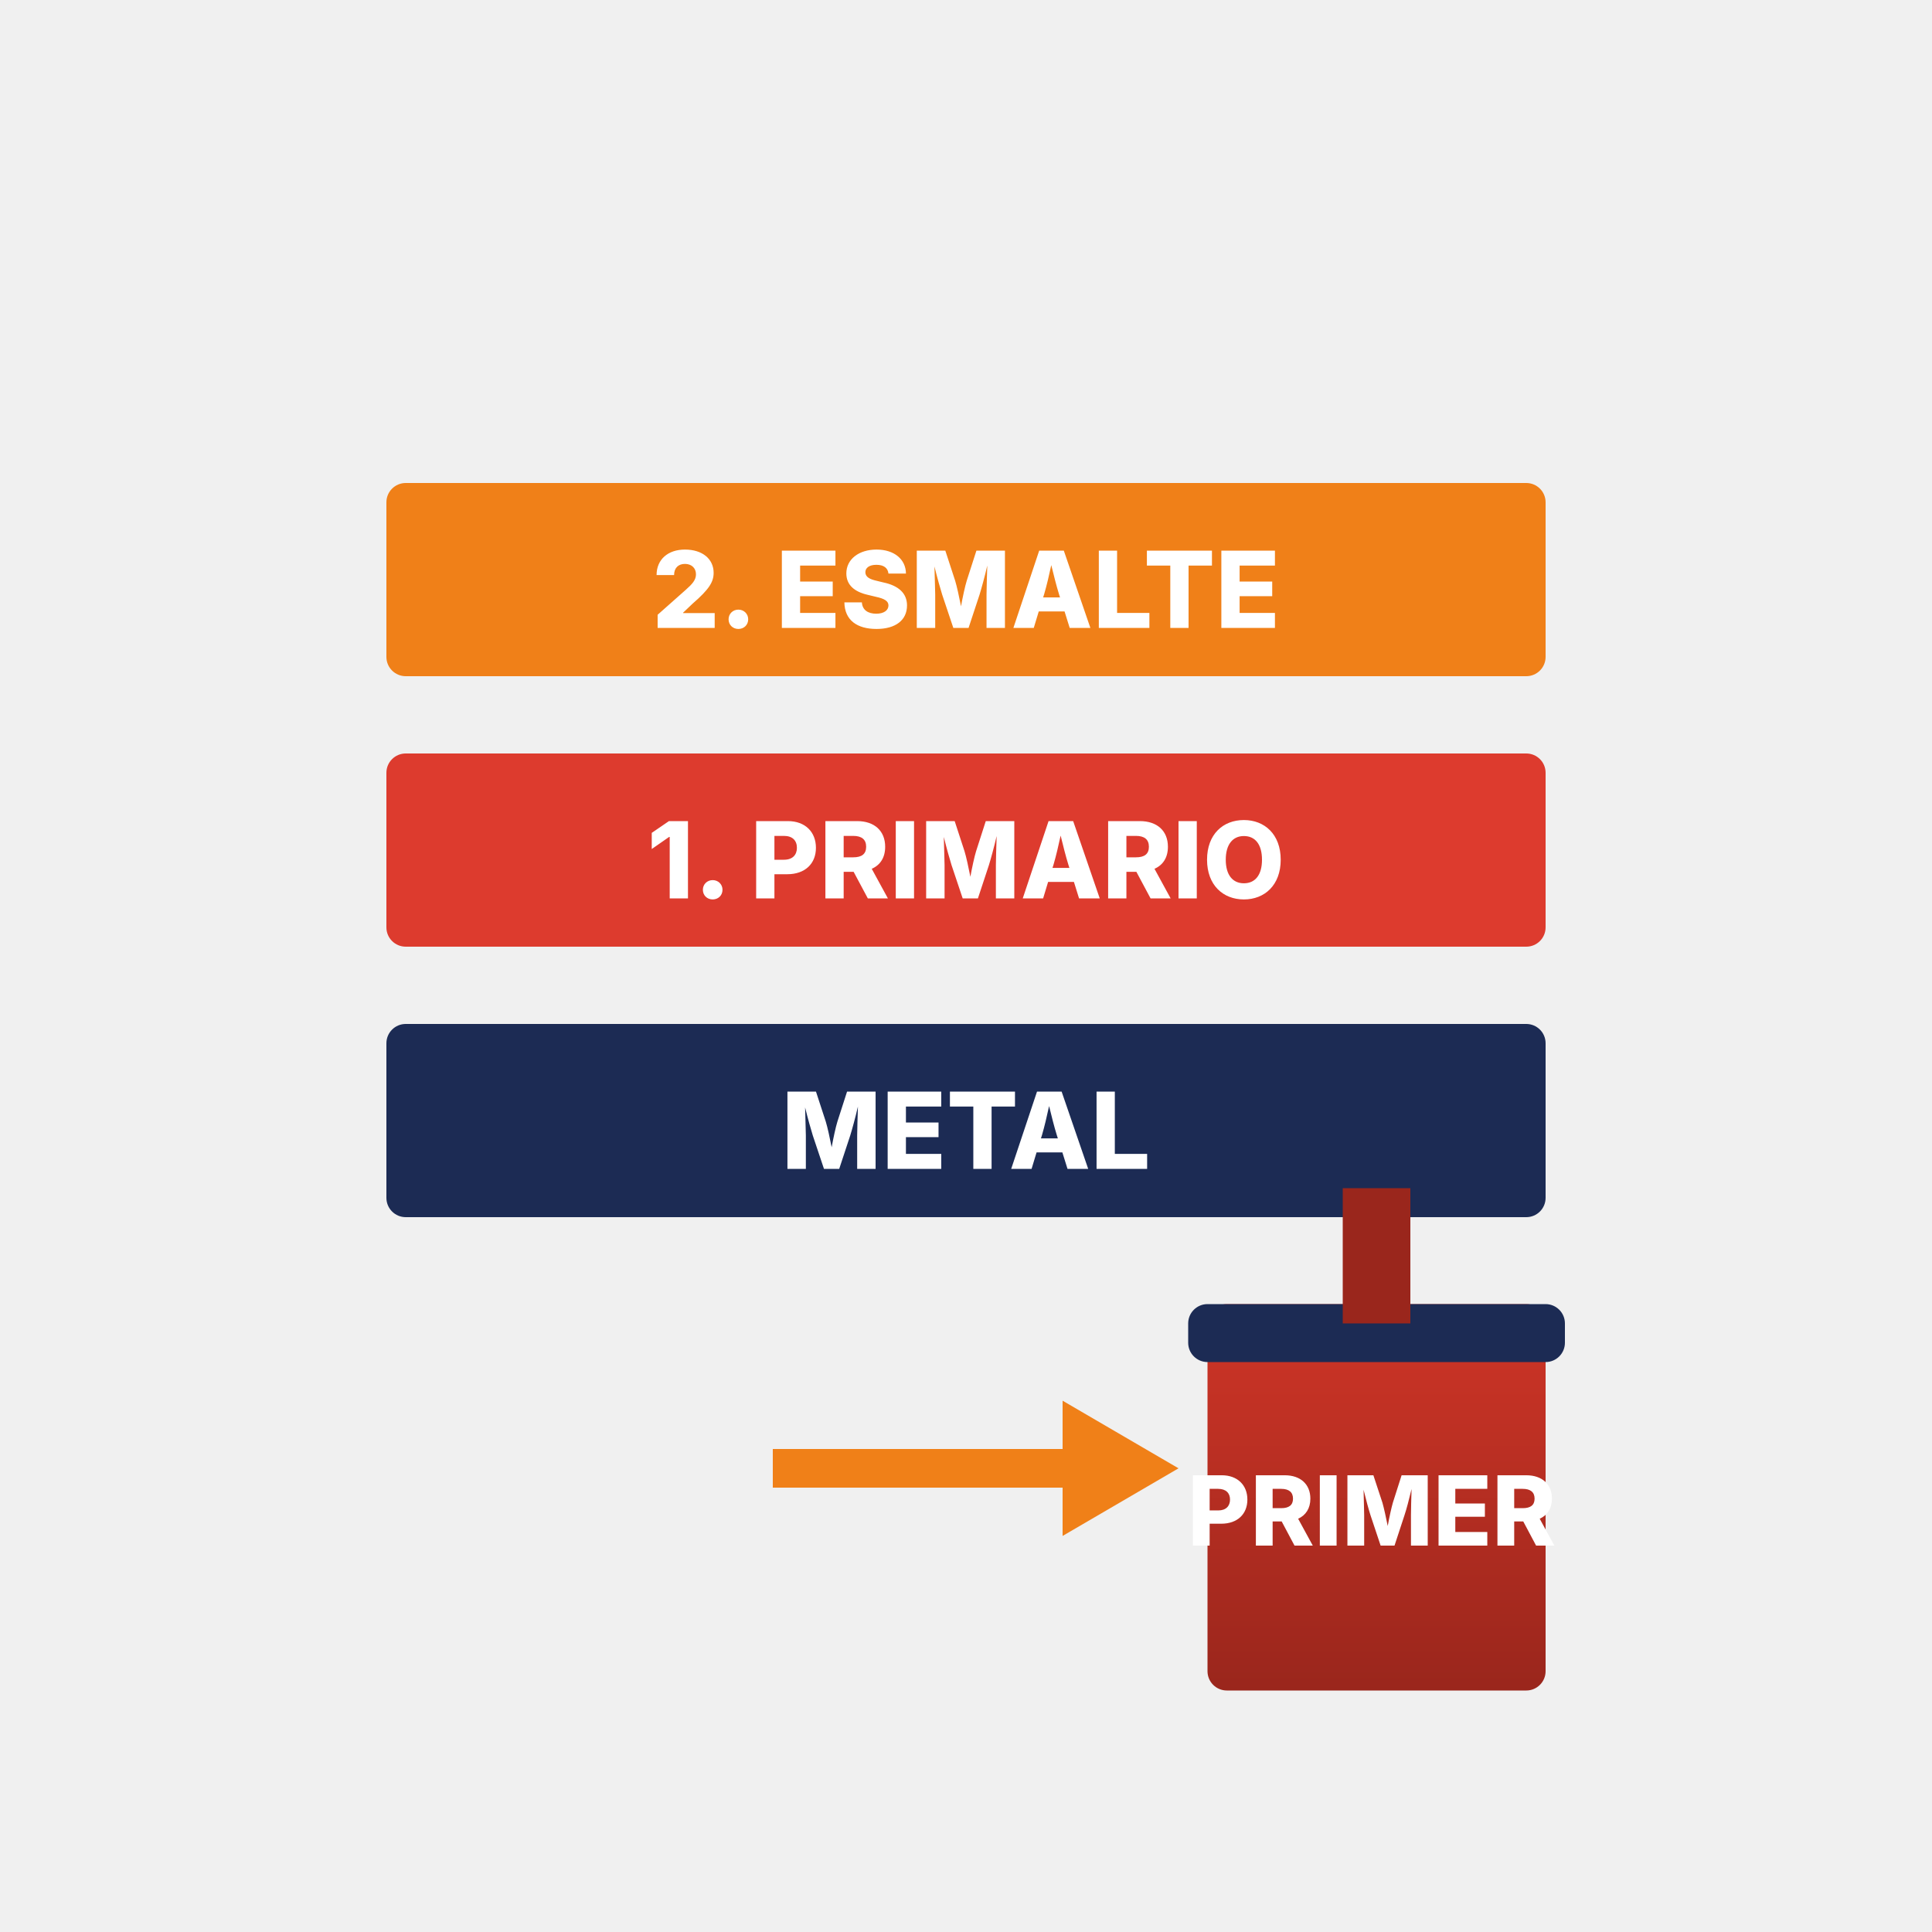
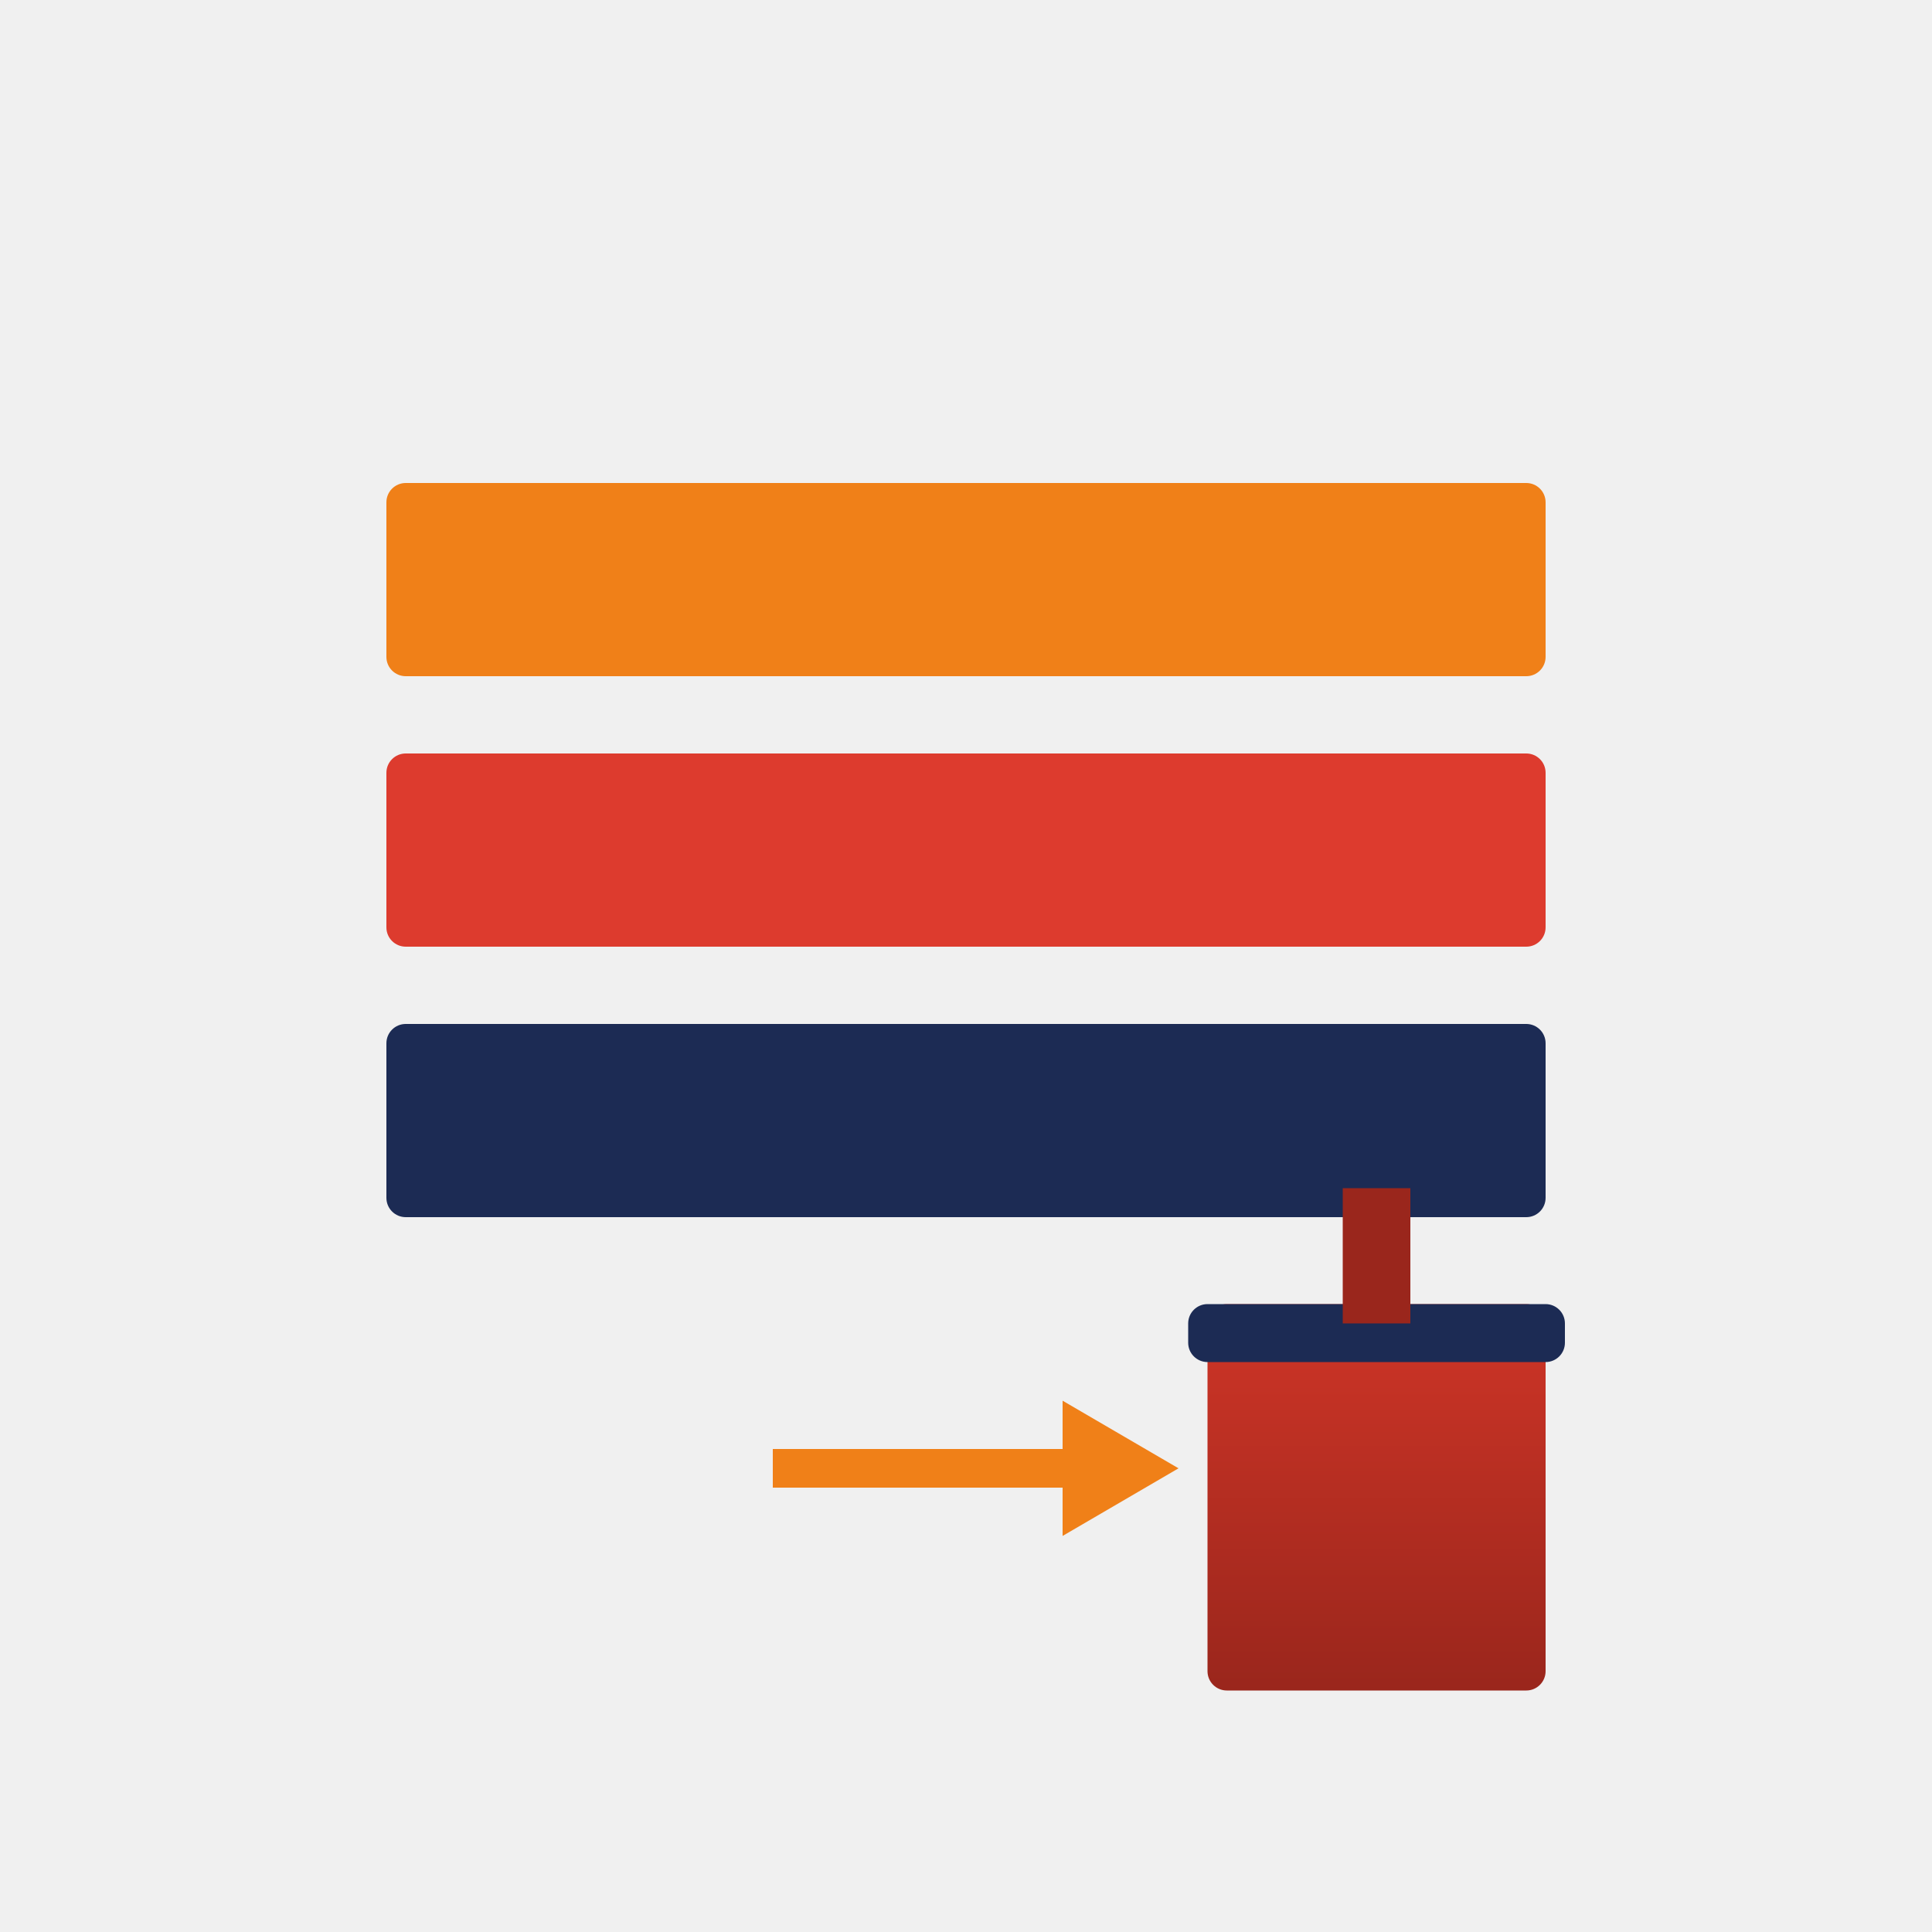
<svg xmlns="http://www.w3.org/2000/svg" viewBox="0 0 200 200">
  <defs>
    <linearGradient id="canBody" x1="0" y1="0" x2="0" y2="1">
      <stop offset="0" stop-color="#cf3527" />
      <stop offset="1" stop-color="#9a261c" />
    </linearGradient>
  </defs>
  <rect x="40" y="50" width="120" height="20" fill="#F08018" rx="2" />
-   <text x="100" y="65" font-family="Inter,Arial,sans-serif" font-weight="800" font-size="11" fill="#fff" text-anchor="middle">2. ESMALTE</text>
  <rect x="40" y="78" width="120" height="20" fill="#DD3B2E" rx="2" />
-   <text x="100" y="93" font-family="Inter,Arial,sans-serif" font-weight="800" font-size="11" fill="#fff" text-anchor="middle">1. PRIMARIO</text>
  <rect x="40" y="106" width="120" height="20" fill="#1C2B54" rx="2" />
-   <text x="100" y="121" font-family="Inter,Arial,sans-serif" font-weight="800" font-size="11" fill="#fff" text-anchor="middle">METAL</text>
  <g transform="translate(125,135)">
    <rect x="0" y="0" width="35" height="40" fill="url(#canBody)" rx="2" />
    <rect x="-2" y="0" width="39" height="6" fill="#1C2B54" rx="2" />
    <rect x="14" y="-12" width="7" height="14" fill="#9a261c" />
-     <text x="17" y="25" font-family="Inter,Arial,sans-serif" font-weight="800" font-size="10" fill="#fff" text-anchor="middle">PRIMER</text>
  </g>
  <path d="M 80 150 L 110 150 L 110 145 L 122 152 L 110 159 L 110 154 L 80 154 Z" fill="#F08018" />
</svg>
